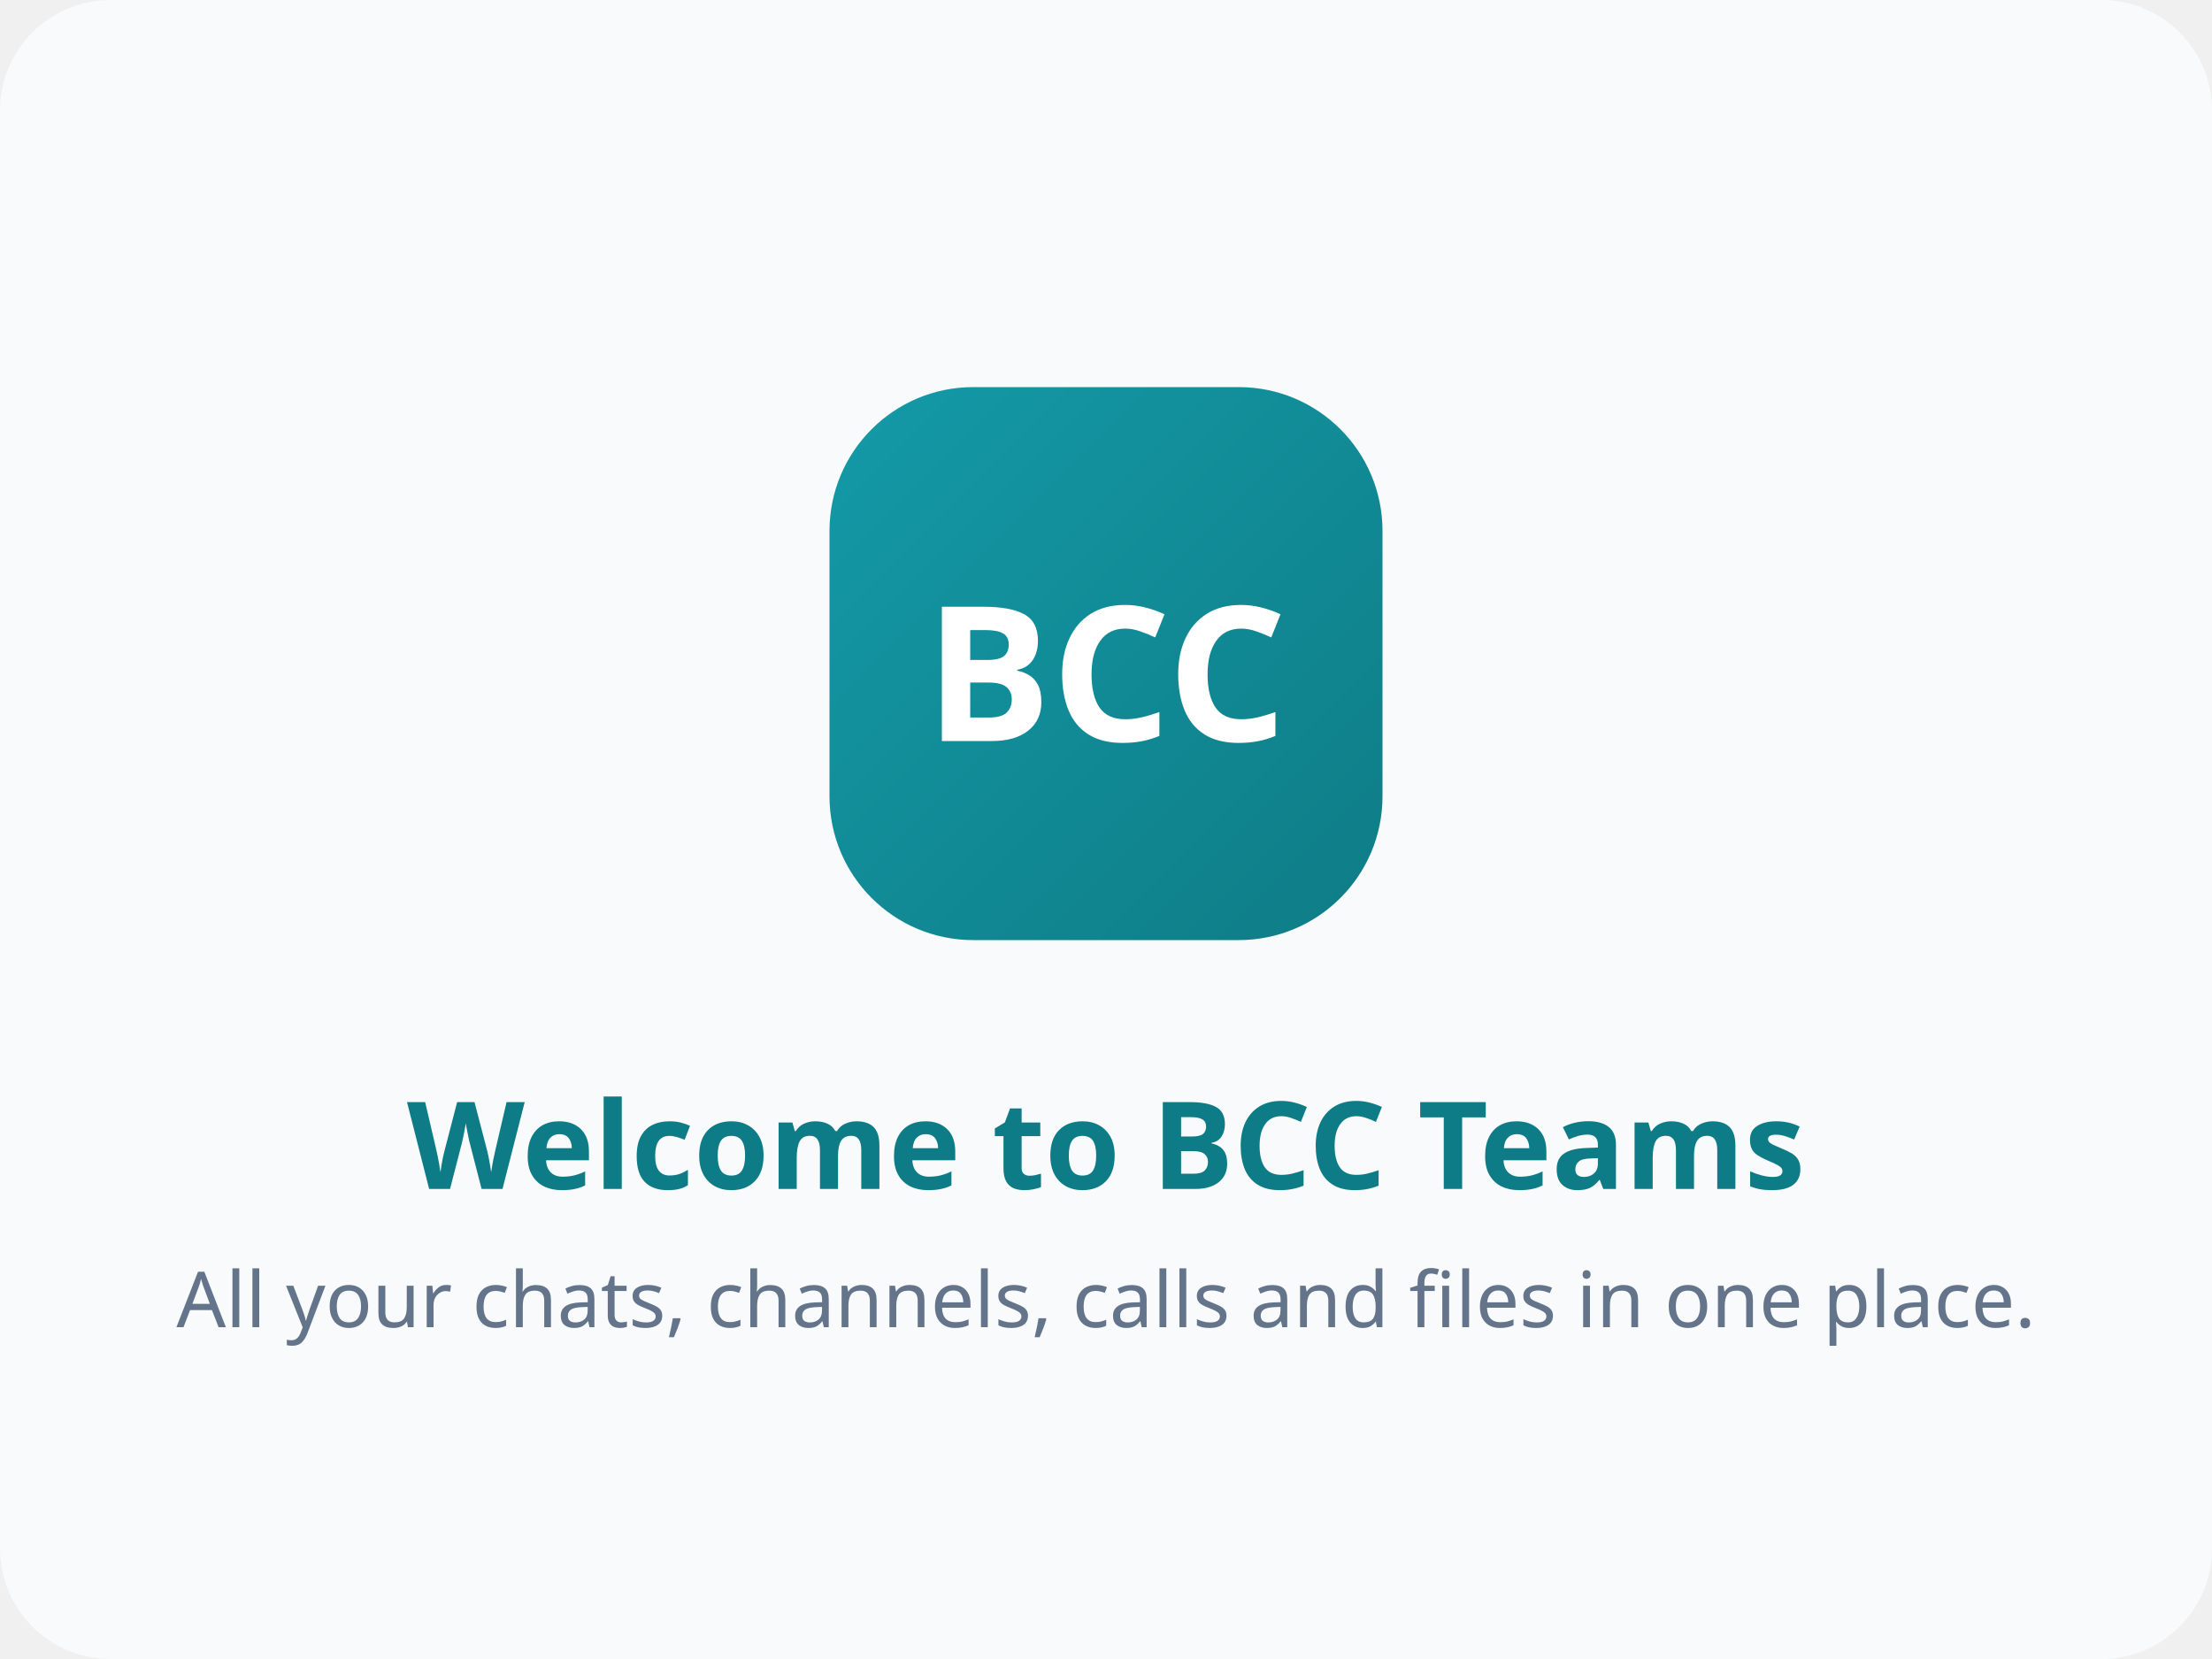
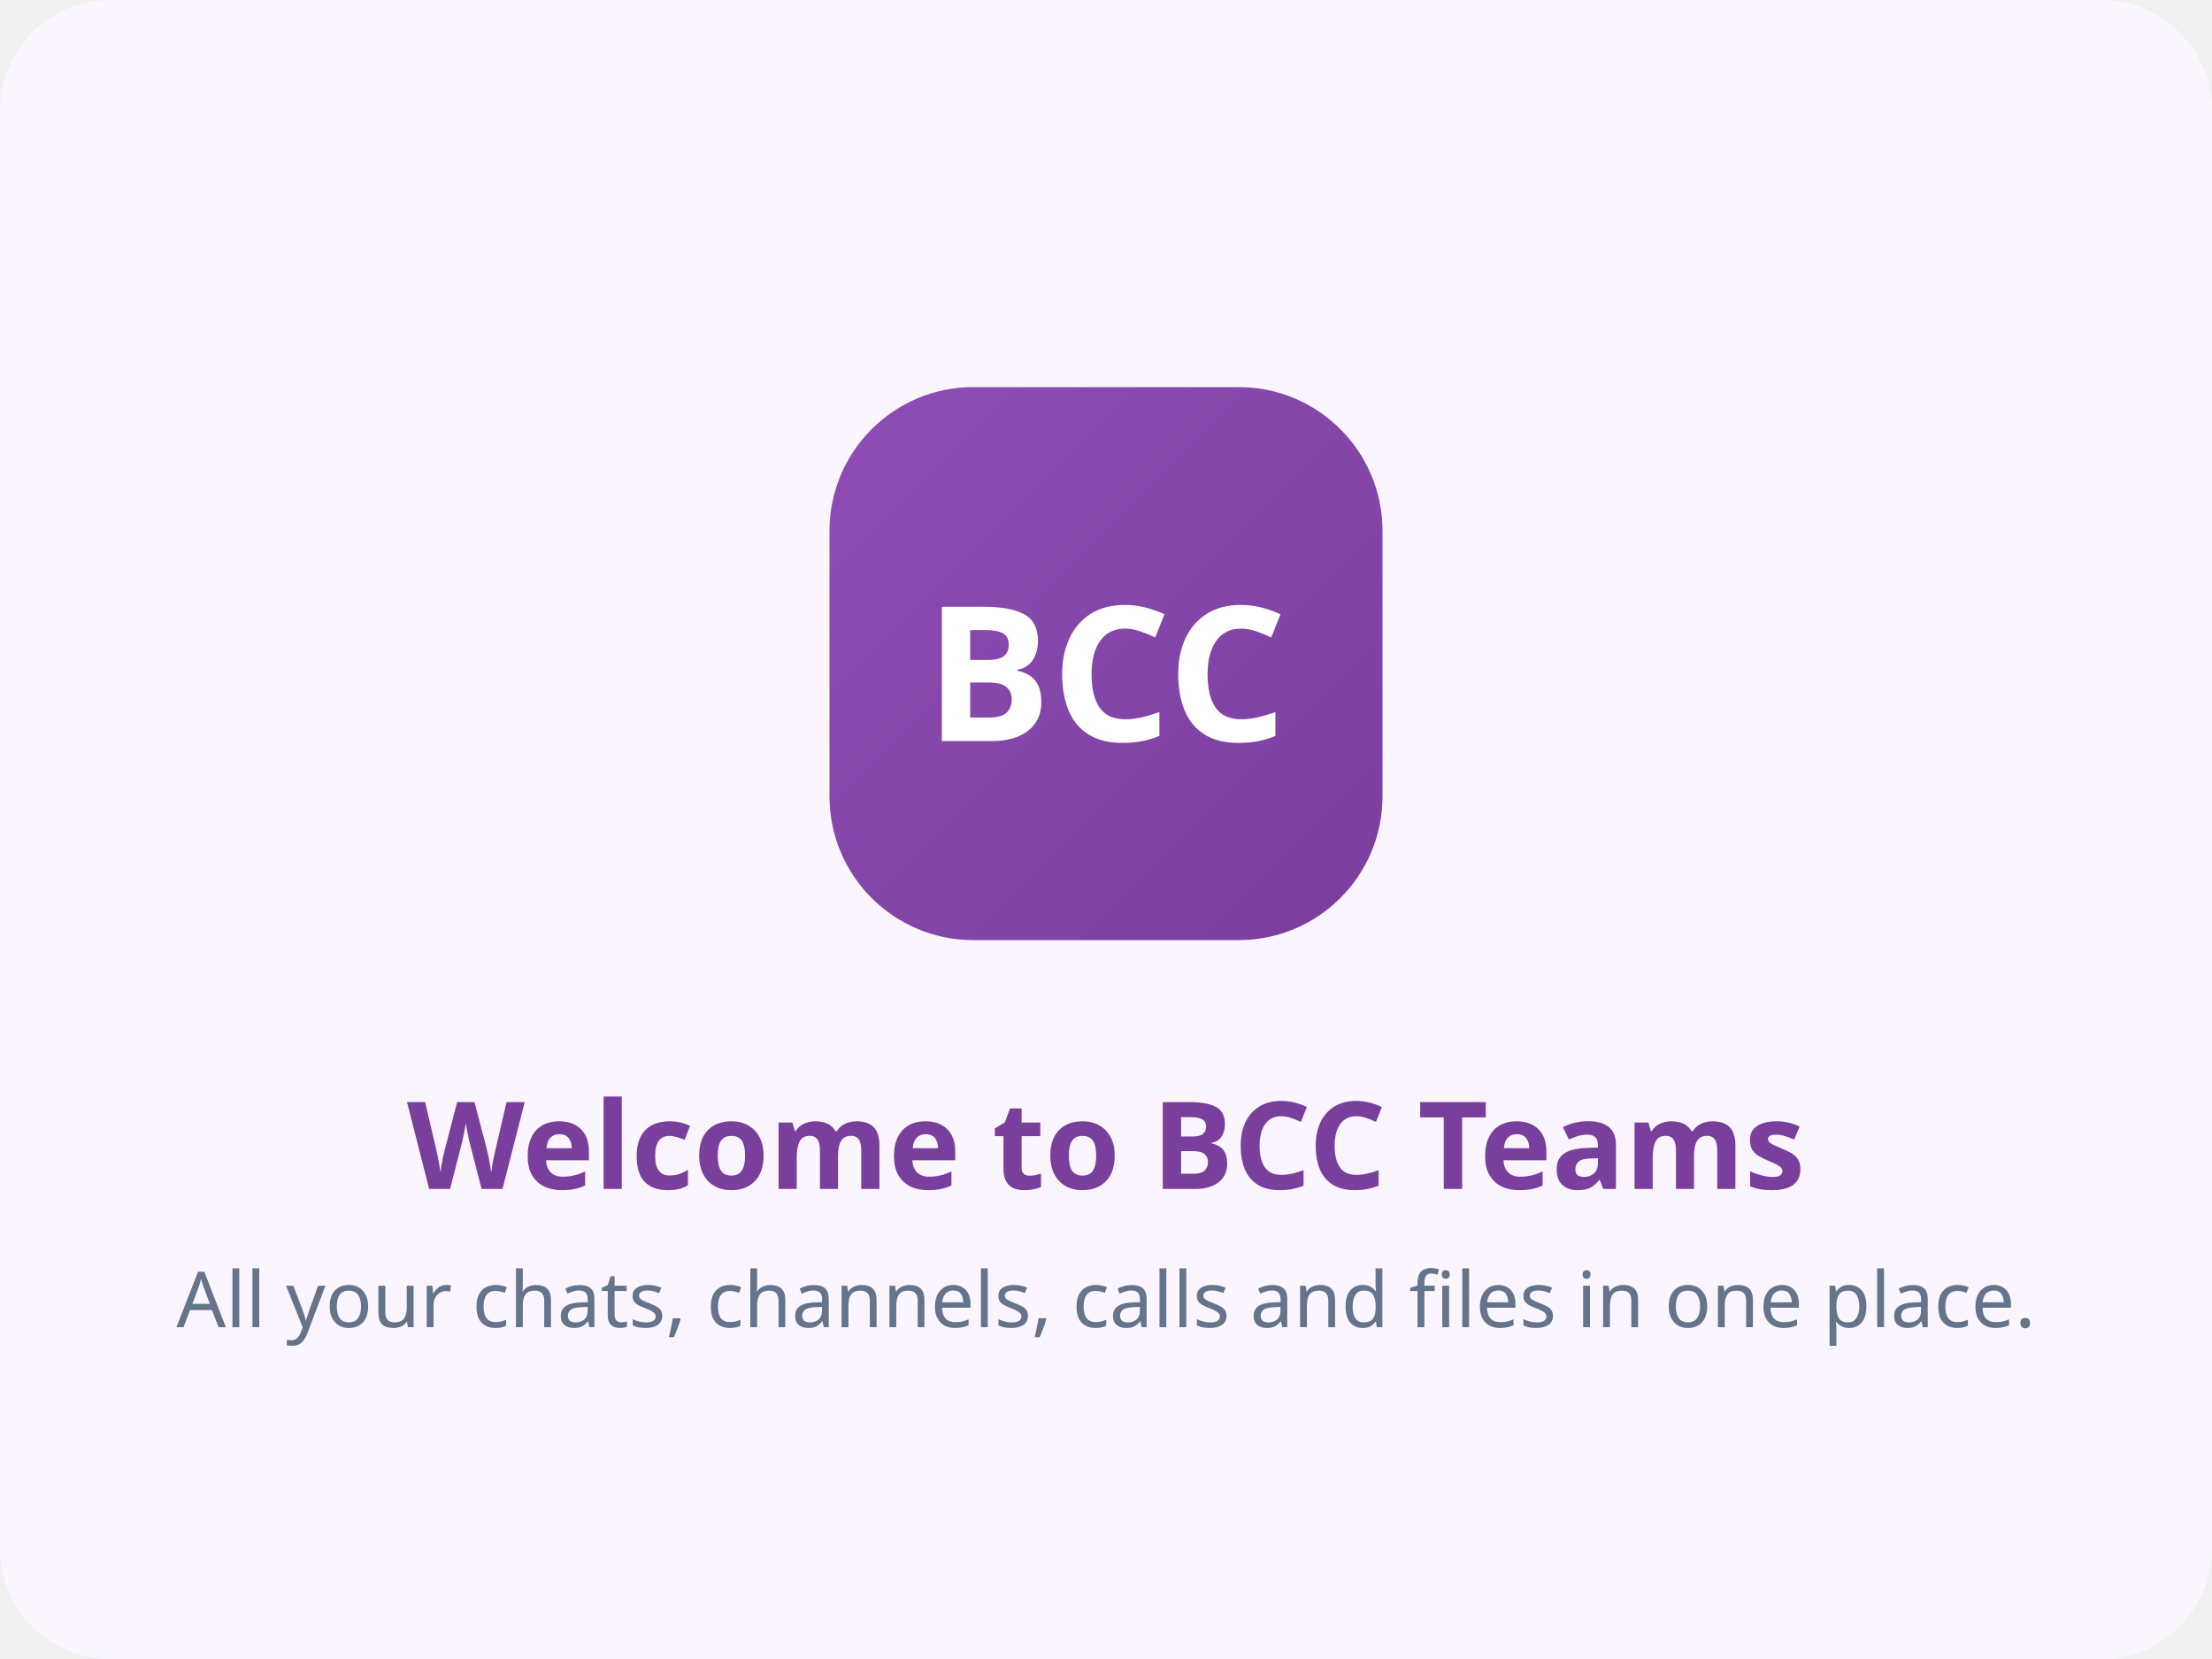
<svg xmlns="http://www.w3.org/2000/svg" viewBox="0 0 400 300" width="400" height="300">
  <defs>
    <linearGradient id="welBg" x1="0%" y1="0%" x2="100%" y2="100%">
-       <stop offset="0%" stop-color="#149AA7" />
-       <stop offset="100%" stop-color="#0E7C86" />
+       <stop offset="0%" stop-color="#8E4DB5" />
+       <stop offset="100%" stop-color="#7A3E9D" />
    </linearGradient>
  </defs>
-   <rect x="0" y="0" width="400" height="300" rx="20" fill="#F8FAFC" />
+   <rect x="0" y="0" width="400" height="300" rx="20" fill="#FAF5FF" />
  <g transform="translate(200, 120)">
    <rect x="-50" y="-50" width="100" height="100" rx="26" fill="url(#welBg)" />
    <text x="0" y="14" text-anchor="middle" fill="#FFFFFF" font-family="sans-serif" font-weight="900" font-size="34">BCC</text>
  </g>
-   <text x="200" y="215" text-anchor="middle" fill="#0E7C86" font-family="sans-serif" font-weight="800" font-size="22">Welcome to BCC Teams</text>
+   <text x="200" y="215" text-anchor="middle" fill="#7A3E9D" font-family="sans-serif" font-weight="800" font-size="22">Welcome to BCC Teams</text>
  <text x="200" y="240" text-anchor="middle" fill="#64748B" font-family="sans-serif" font-size="14">All your chats, channels, calls and files in one place.</text>
</svg>
